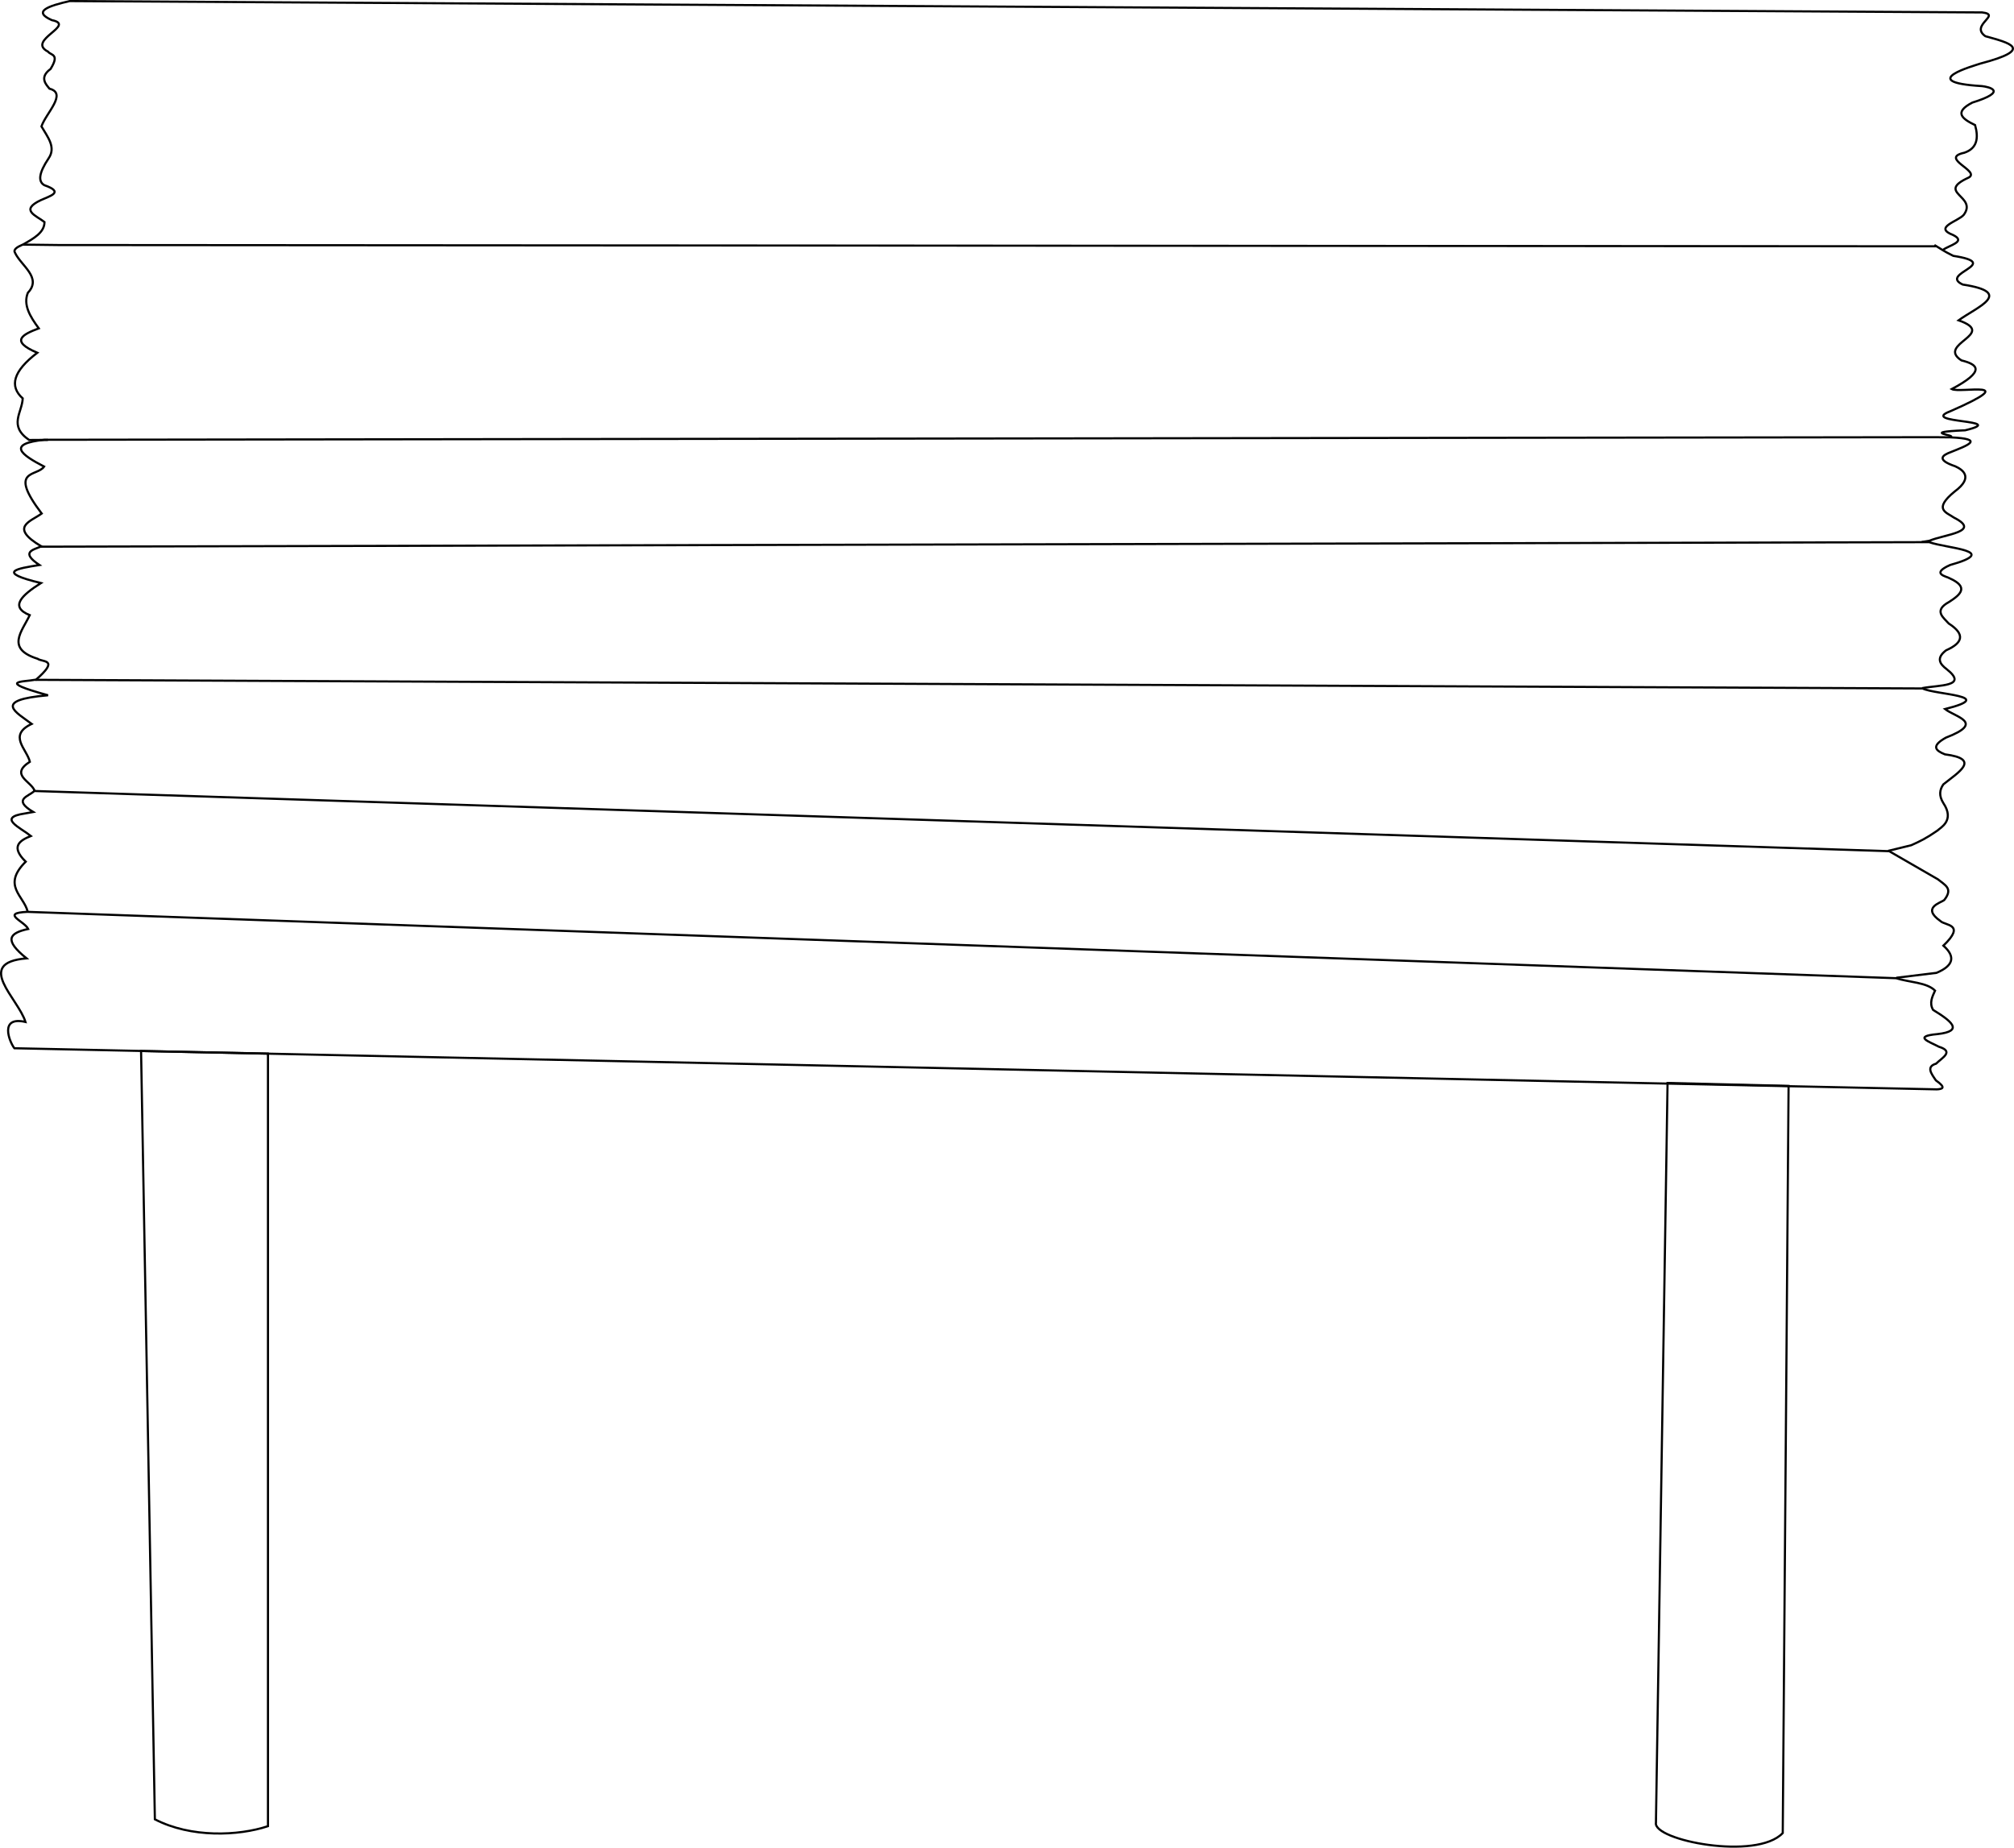
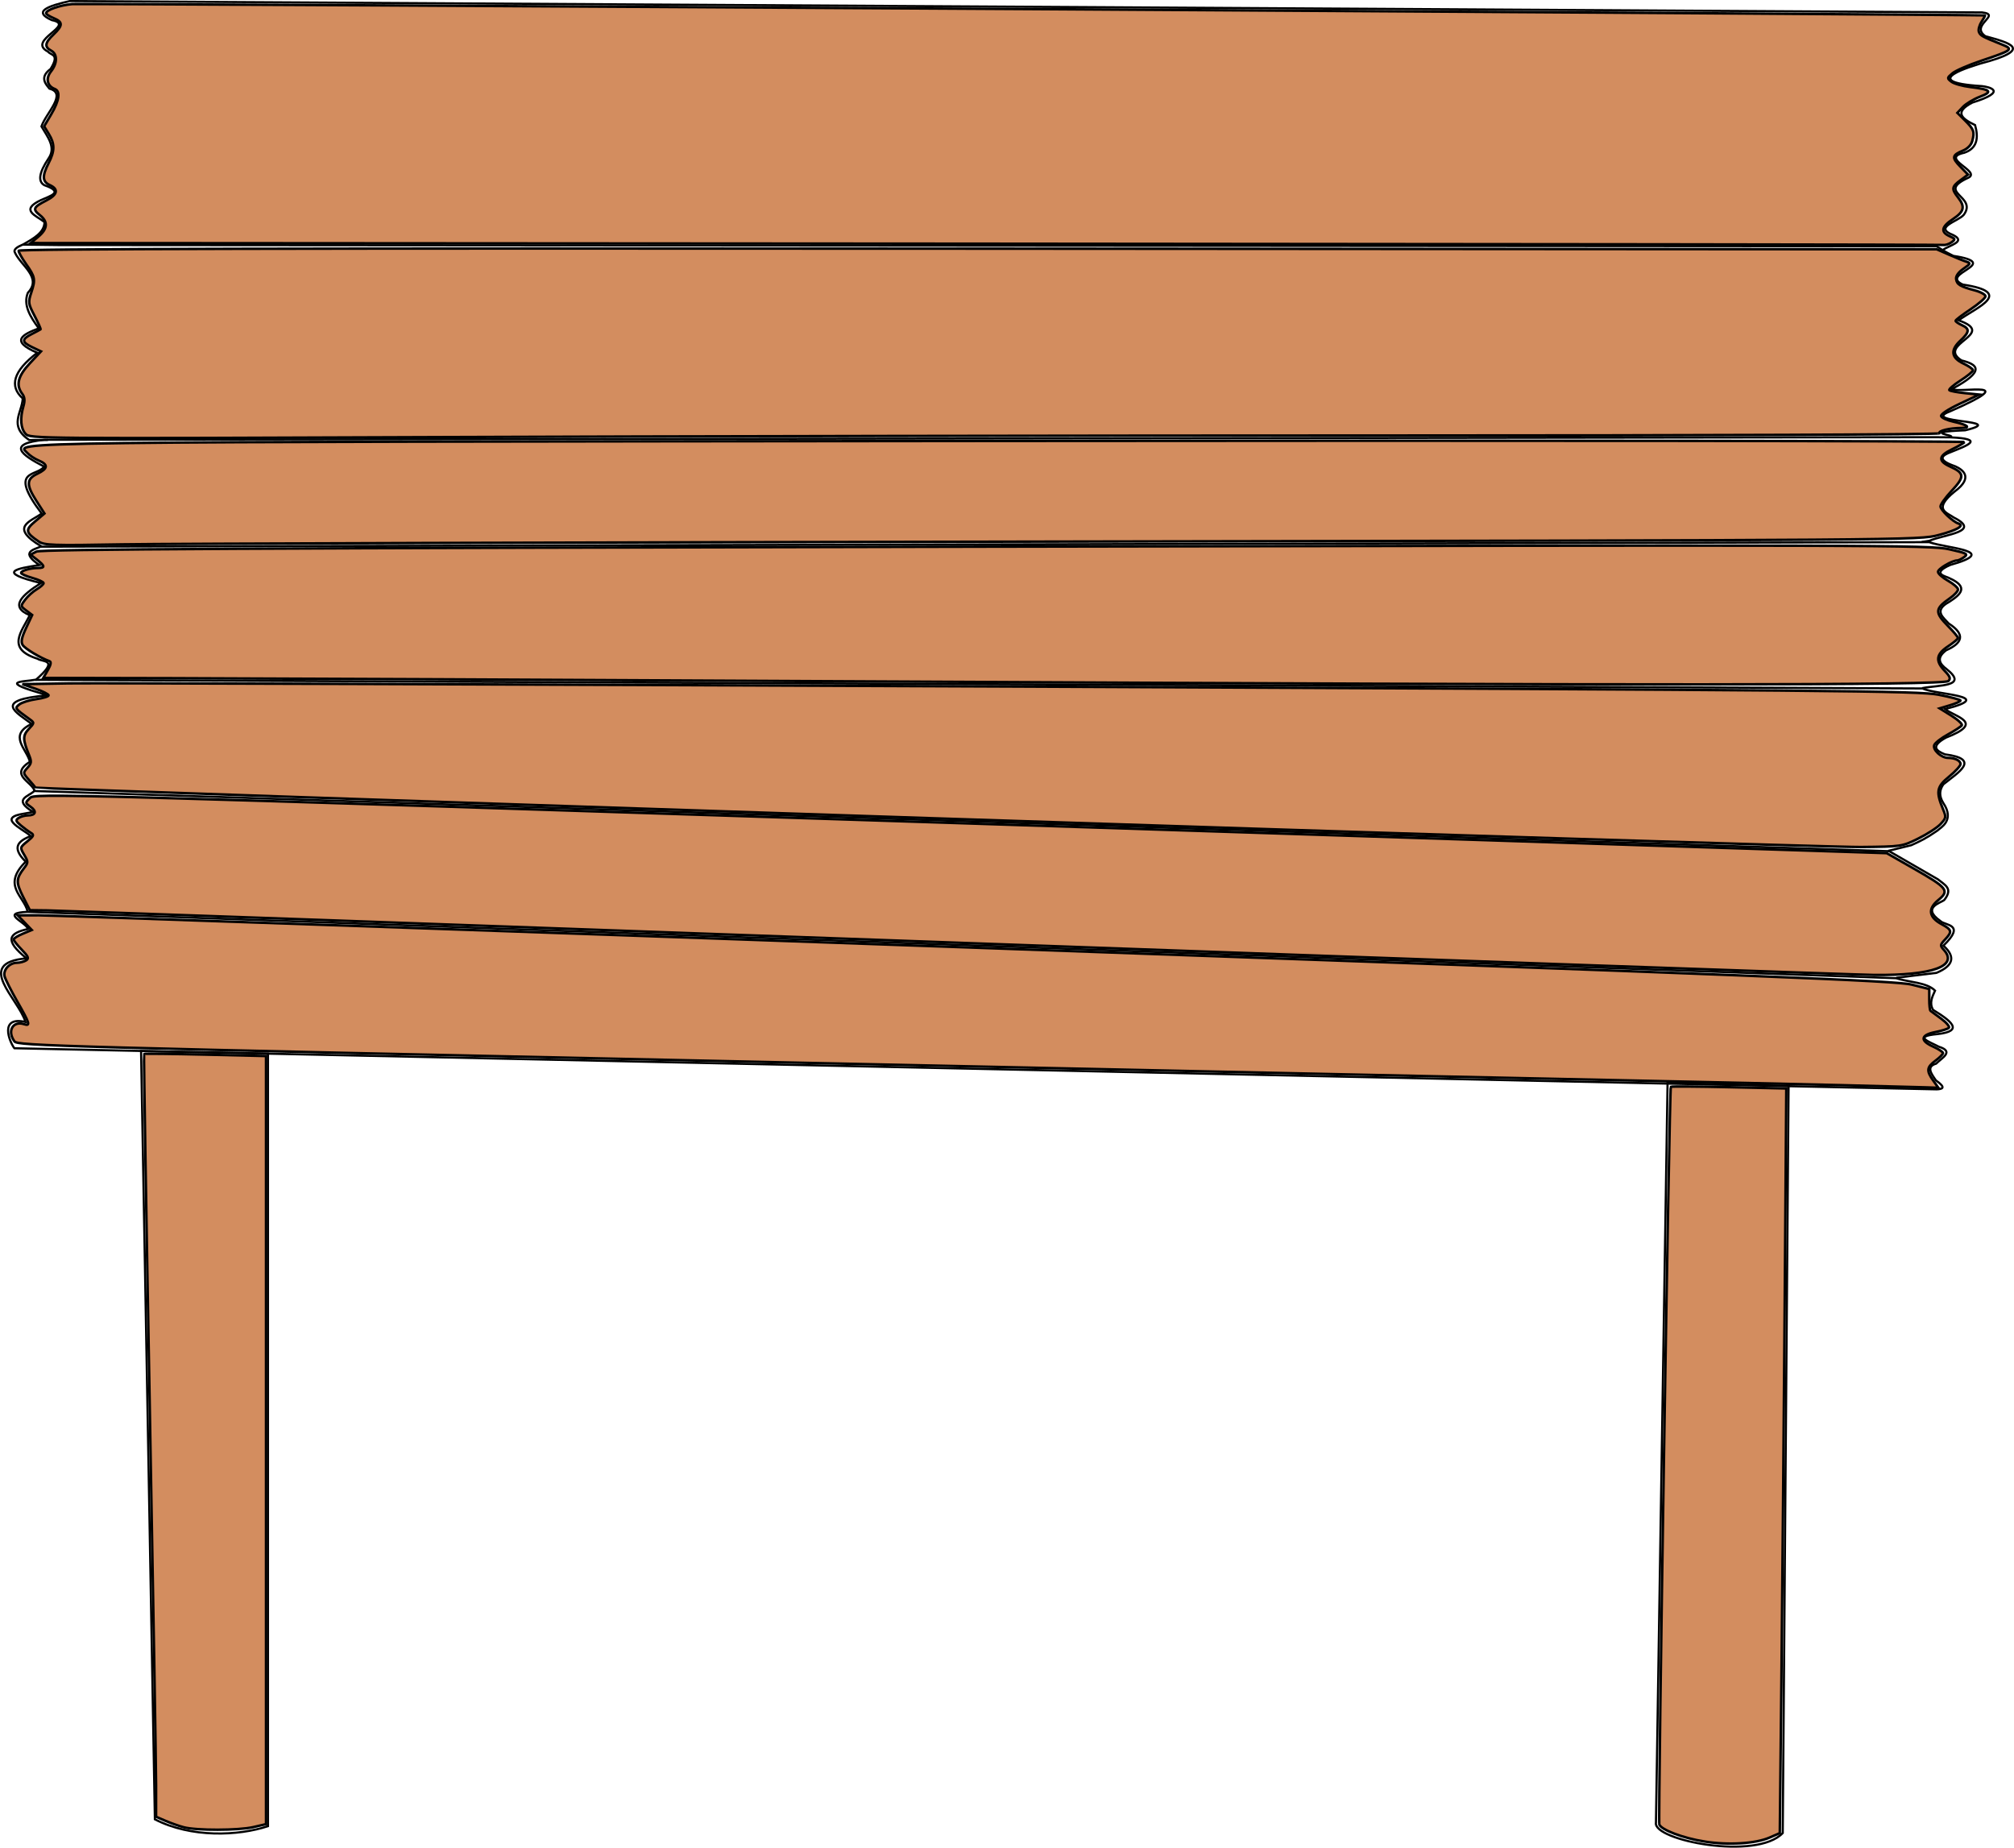
<svg xmlns="http://www.w3.org/2000/svg" preserveAspectRatio="xMinYMin meet" viewBox="0 0 700 642.219" width="100%" height="100%" id="svg3491" version="1.1">
  <defs id="defs3493" />
  <g id="layer1" transform="translate(-23.40865,-300.1861)">
    <path style="fill:none;stroke:#000000;stroke-width:0.747px;stroke-linecap:butt;stroke-linejoin:miter;stroke-opacity:1" d="m 116.546,934.918 c -10.291,3.424 -26.775,4.11 -39.308,-2.382 l -4.8,-267.046 44.108,0.905 z" id="path3451" />
    <path style="fill:none;stroke:#000000;stroke-width:0.747px;stroke-linecap:butt;stroke-linejoin:miter;stroke-opacity:1" d="m 643.032,937.301 c -9.051,9.64 -45.147,2.541 -44.072,-3.573 l 4.038,-257.129 42.061,1.017 z" id="path3453" />
    <path style="fill:none;stroke:#000000;stroke-width:0.747px;stroke-linecap:butt;stroke-linejoin:miter;stroke-opacity:1" d="M 696.634,678.822 28.402,664.529 c -1.76,-2.309 -5.335,-11.249 3.864,-9.134 -2.501,-8.205 -17.988,-20.545 0.368,-22.11 -7.886,-6.342 -6.15,-8.769 0.579,-10.212 -1.209,-2.658 -9.838,-5.537 -0.263,-5.949 l 649.465,23.061 c 4.516,1.439 10.698,1.422 13.549,4.318 -0.993,2.174 -2.072,4.342 -0.67,6.7 6.189,3.81 10.947,7.366 1.489,8.412 -8.687,0.793 -2.648,2.701 0.521,4.392 5.435,1.686 1.071,3.839 -0.968,5.881 -3.546,1.055 -1.677,3.464 -0.075,5.807 3.605,2.551 2.377,3.007 0.372,3.127 z" id="path3455" />
    <path style="fill:none;stroke:#000000;stroke-width:0.747px;stroke-linecap:butt;stroke-linejoin:miter;stroke-opacity:1" d="m 682.489,640.036 13.996,-1.712 c 5.931,-2.503 6.677,-5.626 2.382,-9.455 7.964,-7.628 0.531,-6.908 -1.042,-8.561 -6.63,-4.675 0.069,-6.269 1.34,-7.296 3.207,-4.061 0.213,-5.195 -2.233,-7.221 L 680.032,596.038 35.325,575.118 c -1.94,1.948 -7.729,2.869 -0.372,7.296 l -2.903,0.521 c -9.734,1.436 -1.607,4.875 2.085,7.817 -4.174,1.668 -7.005,3.827 -1.787,8.934 -8.416,8.342 -0.61,11.877 0.67,17.346 l 0.261,0.028" id="path3457" />
    <path style="fill:none;stroke:#000000;stroke-width:0.747px;stroke-linecap:butt;stroke-linejoin:miter;stroke-opacity:1" d="m 35.424,575.01 c -1.149,-3.256 -8.794,-5.492 -1.632,-10.055 -1.082,-4.453 -7.718,-9.191 0.632,-13.16 -5.29,-3.983 -14.003,-8.284 5.685,-9.949 -18.423,-5.05 -8.466,-4.619 -4.632,-5.369 l 656.178,3.001 c 4.255,2.206 26.452,2.46 7.791,7.159 3.554,2.821 14.094,4.644 0.263,9.949 -5.324,2.99 -3.463,4.521 -0.316,5.791 12.65,1.629 4.682,6.225 -0.526,10.423 -1.286,1.828 -1.655,3.906 -0.007,6.535 4.109,6.142 -1.15,8.58 -2.053,9.528 -3.988,2.764 -6.059,3.731 -9.102,5.099 l -7.949,1.948 -0.211,-0.105" id="path3459" />
    <path style="fill:none;stroke:#000000;stroke-width:0.747px;stroke-linecap:butt;stroke-linejoin:miter;stroke-opacity:1" d="m 691.471,539.372 c 5.739,-1.13 16.29,-0.477 8.528,-6.607 -2.486,-1.861 -3.678,-3.895 -0.184,-6.554 5.673,-2.5 6.858,-5.481 0.895,-9.318 -1.85,-2.096 -5.427,-4.479 0.211,-7.528 3.935,-2.546 6.92,-5.139 0.053,-8.212 -0.855,-0.61 -6.745,-1.466 0.211,-4.58 17.845,-5.016 -1.107,-5.735 -7.265,-7.949 l -656.284,1.579" id="path3461" />
    <path style="fill:none;stroke:#000000;stroke-width:0.747px;stroke-linecap:butt;stroke-linejoin:miter;stroke-opacity:1" d="m 35.687,536.635 c 8.637,-7.476 2.569,-6.199 0.79,-7.475 -11.238,-3.538 -5.359,-9.588 -2.737,-15.161 -7.144,-2.908 -2.734,-6.927 3.895,-11.16 -15.916,-3.827 -8.278,-5.052 -0.526,-6.264 -6.629,-4.444 -2.353,-5.253 0.684,-6.475 -11.374,-6.755 -3.754,-8.603 0.105,-11.423 -11.895,-15.655 -1.617,-12.707 0.842,-16.319 -8.02,-4.155 -13.184,-7.939 0.211,-9.318 l 656.757,-0.895 5.58,0.053 c 12.411,0.54 5.712,2.879 0.211,5.106 -2.973,1.088 -5.251,2.649 1.474,4.948 2.318,1.063 6.722,3.677 -0.211,8.791 -7.554,6.199 -2.881,7.201 -0.211,9.054 9.72,4.935 -3.266,5.808 -8.581,8.054 l -2.632,0.421" id="path3463" />
    <path style="fill:none;stroke:#000000;stroke-width:0.747px;stroke-linecap:butt;stroke-linejoin:miter;stroke-opacity:1" d="m 701.287,452.058 c 2.504,-0.583 -11.093,-1.64 5.137,-2.308 15.875,-3.801 -16.403,-2.385 -5.137,-6.626 25.632,-11.237 3.304,-6.151 0.484,-7.705 11.894,-6.324 9.075,-8.554 3.35,-9.976 -8.854,-5.764 12.817,-9.079 -0.968,-13.921 6.226,-4.559 19.687,-9.639 1.452,-12.433 -8.56,-3.908 14.312,-7.241 -3.313,-9.976 -3.6,-1.768 -4.372,-2.508 -6.551,-3.76" id="path3465" />
    <path style="fill:none;stroke:#000000;stroke-width:0.747px;stroke-linecap:butt;stroke-linejoin:miter;stroke-opacity:1" d="m 40.114,453.074 -6.577,0.045 c -7.282,-4.988 -2.435,-9.474 -2.232,-14.462 -4.757,-4.234 -3.303,-9.481 5.062,-15.857 -9.634,-4.097 -5.105,-6.363 0.521,-8.487 -3.009,-4.075 -5.501,-8.163 -3.797,-12.358 5.004,-5.29 -2.324,-9.346 -4.467,-13.921 -0.683,-1.101 0.705,-1.994 2.68,-2.829 l 12.209,0.149 652.822,0.447" id="path3467" />
    <path style="fill:none;stroke:#000000;stroke-width:0.747px;stroke-linecap:butt;stroke-linejoin:miter;stroke-opacity:1" d="m 31.449,385.158 c 3.658,-2.09 7.414,-4.137 7.422,-7.791 -2.845,-2.248 -8.734,-4.124 -1.237,-7.633 3.137,-1.454 8.272,-2.709 1.184,-5.185 -2.186,-1.246 -1.987,-4.138 1.448,-9.265 2.746,-3.908 -0.341,-7.508 -2.448,-11.16 1.554,-4.608 9.081,-11.479 2.792,-13.116 l -0.372,-0.447 c -1.702,-1.976 -2.464,-4.028 0.744,-6.402 3.272,-5.29 0.116,-4.674 -0.893,-6.03 -7.669,-3.953 10.027,-9.188 1.34,-10.944 -6.87,-3.035 -1.215,-4.911 6.179,-6.626 l 664.733,3.946 c 6.952,0.819 -4.434,4.388 1.117,8.264 8.2,2.291 17.448,4.476 -1.787,9.529 -1.498,0.567 -22.979,6.397 0.596,7.817 2.263,0.252 9.491,1.744 -3.35,5.732 -6.619,3.429 -3.422,5.694 0.968,7.817 1.251,4.476 0.763,8.063 -3.722,9.604 -8.895,1.907 5.737,6.359 1.489,8.636 -11.628,5.316 3.229,6.343 -1.712,12.954 -1.963,2.304 -10.674,4.338 -3.722,6.998 4.743,2.332 -1.236,3.535 -3.425,5.137" id="path3469" />
+     <path style="color:#000000;fill:#d38d5f;fill-opacity:1;stroke:#000000;stroke-width:0.869;stroke-linecap:butt;stroke-linejoin:miter;stroke-miterlimit:4;stroke-opacity:1;stroke-dasharray:none;stroke-dashoffset:0;marker:none;visibility:visible;display:inline;overflow:visible;enable-background:accumulate" d="m 63.802,635.095 c -1.672,-0.45 -4.506,-1.451 -6.298,-2.225 l -3.257,-1.408 0.002,-10.943 c 9.42e-4,-6.019 -0.996,-65.616 -2.215,-132.437 -1.219,-66.822 -2.099,-121.61 -1.956,-121.752 0.143,-0.142 9.739,-0.037 21.325,0.233 l 21.065,0.491 0,133.49 0,133.49 -4.409,1.018 c -5.169,1.193 -19.882,1.22 -24.256,0.044 z" id="path5465" transform="translate(23.40865,300.1861)" />
+     <path style="color:#000000;fill:#d38d5f;fill-opacity:1;stroke:#000000;stroke-width:0.869;stroke-linecap:butt;stroke-linejoin:miter;stroke-miterlimit:4;stroke-opacity:1;stroke-dasharray:none;stroke-dashoffset:0;marker:none;visibility:visible;display:inline;overflow:visible;enable-background:accumulate" d="m 592.369,640.061 c -7.393,-1.185 -14.945,-4.034 -15.643,-5.902 -0.49,-1.314 3.486,-255.955 4.004,-256.414 0.191,-0.169 9.298,-0.108 20.239,0.137 l 19.892,0.445 -0.567,75.667 c -0.312,41.617 -0.821,99.853 -1.131,129.413 l -0.564,53.746 -3.56,1.545 c -4.897,2.125 -14.365,2.695 -22.671,1.364 l 0,0 z" id="path5467" transform="translate(23.40865,300.1861)" />
+     <path style="color:#000000;fill:#d38d5f;fill-opacity:1;stroke:#000000;stroke-width:0.869;stroke-linecap:butt;stroke-linejoin:miter;stroke-miterlimit:4;stroke-opacity:1;stroke-dasharray:none;stroke-dashoffset:0;marker:none;visibility:visible;display:inline;overflow:visible;enable-background:accumulate" d="m 640.146,377.172 c -13.377,-0.333 -46.798,-1.075 -74.269,-1.649 -27.471,-0.574 -164.639,-3.502 -304.818,-6.507 C 18.724,363.821 6.13,363.474 5.027,361.965 c -2.606,-3.564 -0.586,-7.229 3.305,-5.994 2.331,0.74 2.065,-0.16 -2.331,-7.874 -2.17,-3.808 -4.153,-7.749 -4.406,-8.758 -0.562,-2.239 1.668,-4.684 4.288,-4.703 1.041,-0.007 2.474,-0.381 3.185,-0.831 1.076,-0.68 0.82,-1.305 -1.52,-3.72 -1.547,-1.596 -2.813,-3.197 -2.813,-3.557 0,-0.36 1.417,-1.246 3.148,-1.97 l 3.148,-1.315 -2.442,-2.549 -2.442,-2.549 7.329,-0.005 c 4.031,-0.003 150.785,5.072 326.12,11.277 276.977,9.802 319.589,11.483 324.872,12.817 l 6.08,1.536 0,3.619 c 0,1.99 0.195,3.765 0.434,3.944 0.239,0.179 1.933,1.43 3.765,2.779 1.832,1.35 3.005,2.765 2.606,3.146 -0.399,0.38 -2.481,1.031 -4.627,1.446 -5.164,0.998 -5.518,2.952 -0.911,5.029 1.93,0.87 3.51,1.903 3.51,2.293 0,0.391 -1.173,1.578 -2.606,2.637 -3.079,2.276 -3.223,3.506 -0.809,6.895 l 1.796,2.523 -4.62,-0.152 c -2.541,-0.084 -15.564,-0.425 -28.941,-0.758 z" id="path5469" transform="translate(23.40865,300.1861)" />
+     <path style="color:#000000;fill:#d38d5f;fill-opacity:1;stroke:#000000;stroke-width:0.869;stroke-linecap:butt;stroke-linejoin:miter;stroke-miterlimit:4;stroke-opacity:1;stroke-dasharray:none;stroke-dashoffset:0;marker:none;visibility:visible;display:inline;overflow:visible;enable-background:accumulate" d="M 332.212,327.645 C 161.893,321.52 19.805,316.475 16.461,316.435 l -6.08,-0.073 -2.379,-4.708 c -2.484,-4.916 -2.437,-6.272 0.344,-9.898 1.504,-1.961 1.508,-2.177 0.069,-4.633 -1.501,-2.563 -1.495,-2.587 1.097,-4.704 2.229,-1.82 2.406,-2.244 1.225,-2.933 -0.76,-0.443 -2.323,-1.595 -3.475,-2.559 -1.784,-1.495 -1.901,-1.883 -0.79,-2.627 0.717,-0.48 2.159,-0.879 3.206,-0.886 2.755,-0.019 3.204,-1.421 0.958,-2.994 -1.935,-1.355 -1.936,-1.371 -0.232,-3.04 1.693,-1.658 5.47,-1.556 323.545,8.742 l 321.832,10.419 9.491,5.423 c 11.673,6.669 12.393,7.601 8.405,10.88 -3.724,3.062 -3.311,5.967 1.193,8.392 3.57,1.922 3.722,2.609 1.181,5.314 -1.762,1.876 -1.789,2.102 -0.434,3.599 5.118,5.655 -3.905,8.909 -24.179,8.721 -5.255,-0.049 -148.907,-5.1 -319.226,-11.225 l 0,0 z" id="path5471" transform="translate(23.40865,300.1861)" />
+     <path style="color:#000000;fill:#d38d5f;fill-opacity:1;stroke:#000000;stroke-width:0.869;stroke-linecap:butt;stroke-linejoin:miter;stroke-miterlimit:4;stroke-opacity:1;stroke-dasharray:none;stroke-dashoffset:0;marker:none;visibility:visible;display:inline;overflow:visible;enable-background:accumulate" d="M 322.449,284.346 C 152.015,278.739 12.468,273.985 12.344,273.781 c -0.124,-0.204 -1.17,-1.441 -2.323,-2.75 -2.055,-2.331 -2.064,-2.416 -0.477,-4.17 1.433,-1.583 1.489,-2.111 0.489,-4.569 -2.141,-5.263 -2.145,-6.668 -0.028,-8.922 1.978,-2.105 1.984,-2.167 0.327,-3.36 -5.252,-3.779 -5.303,-3.853 -3.575,-5.192 0.873,-0.677 3.512,-1.495 5.863,-1.819 2.352,-0.323 4.276,-0.911 4.276,-1.305 0,-0.395 -2.052,-1.433 -4.56,-2.307 l -4.56,-1.59 16.07,-0.274 c 8.838,-0.151 156.985,0.346 329.215,1.103 287.221,1.264 313.775,1.5 320.746,2.849 4.18,0.809 7.601,1.717 7.601,2.017 0,0.3 -1.632,1.034 -3.626,1.631 l -3.626,1.086 4.097,2.55 c 2.253,1.402 3.873,2.912 3.599,3.355 -0.274,0.443 -2.417,1.85 -4.763,3.127 -2.346,1.277 -4.508,2.953 -4.804,3.724 -0.627,1.634 2.416,4.457 4.805,4.457 2.433,0 4.318,0.943 4.318,2.16 0,0.608 -1.795,2.576 -3.989,4.374 -4.336,3.553 -4.622,5.178 -2.021,11.46 1.069,2.582 0.998,2.963 -0.946,5.032 -1.157,1.231 -4.647,3.492 -7.757,5.024 -5.623,2.77 -5.733,2.786 -20.009,2.926 -7.896,0.077 -153.801,-4.446 -324.235,-10.053 l 0,0 z" id="path5473" transform="translate(23.40865,300.1861)" />
+     <path style="color:#000000;fill:#d38d5f;fill-opacity:1;stroke:#000000;stroke-width:0.869;stroke-linecap:butt;stroke-linejoin:miter;stroke-miterlimit:4;stroke-opacity:1;stroke-dasharray:none;stroke-dashoffset:0;marker:none;visibility:visible;display:inline;overflow:visible;enable-background:accumulate" d="M 310.931,236.889 C 197.225,236.295 84.139,235.767 59.627,235.717 l -44.567,-0.092 1.569,-2.73 c 1.046,-1.82 1.246,-2.844 0.598,-3.074 -3.187,-1.131 -8.604,-4.401 -9.356,-5.647 -0.655,-1.086 -0.343,-2.613 1.214,-5.938 l 2.097,-4.477 -2.049,-1.546 c -2.036,-1.535 -2.038,-1.561 -0.401,-3.761 0.907,-1.218 2.724,-2.856 4.037,-3.64 1.314,-0.784 2.389,-1.743 2.389,-2.132 0,-0.389 -1.759,-1.199 -3.909,-1.801 -2.15,-0.602 -3.909,-1.389 -3.909,-1.749 0,-0.781 3.134,-1.697 5.863,-1.714 2.538,-0.015 2.466,-0.663 -0.316,-2.851 l -2.271,-1.786 2.054,-1.063 c 1.602,-0.829 74.201,-1.203 329.971,-1.703 311.232,-0.608 328.268,-0.562 334.793,0.889 6.174,1.374 6.71,1.65 5.257,2.712 -0.89,0.65 -1.972,1.183 -2.406,1.183 -1.8,0 -6.697,2.89 -6.697,3.952 0,0.632 1.564,2.027 3.475,3.101 1.911,1.074 3.475,2.441 3.475,3.037 0,0.596 -1.27,1.971 -2.823,3.056 -5.242,3.661 -5.324,4.878 -0.651,9.645 1.911,1.95 3.475,3.821 3.475,4.16 0,0.338 -1.564,1.65 -3.475,2.914 -4.161,2.754 -4.467,5.053 -1.135,8.531 1.865,1.946 2.12,2.661 1.26,3.522 -1.488,1.489 -105.058,1.538 -366.257,0.173 z" id="path5475" transform="translate(23.40865,300.1861)" />
+     <path style="color:#000000;fill:#d38d5f;fill-opacity:1;stroke:#000000;stroke-width:0.869;stroke-linecap:butt;stroke-linejoin:miter;stroke-miterlimit:4;stroke-opacity:1;stroke-dasharray:none;stroke-dashoffset:0;marker:none;visibility:visible;display:inline;overflow:visible;enable-background:accumulate" d="m 13.421,188.206 c -4.59,-3.126 -4.742,-4.009 -1.201,-6.996 l 3.237,-2.731 -2.755,-4.294 c -3.635,-5.664 -3.574,-7.688 0.285,-9.529 3.708,-1.768 3.861,-3.183 0.497,-4.577 -1.399,-0.579 -3.19,-1.768 -3.981,-2.642 -3.602,-3.98 -17.709,-3.806 338.345,-4.17 184.651,-0.189 335.406,-0.011 335.01,0.394 -0.396,0.406 -2.35,1.521 -4.343,2.479 -4.82,2.316 -5.015,4.086 -0.669,6.045 4.975,2.243 5.057,3.531 0.536,8.365 -2.158,2.307 -3.924,4.764 -3.924,5.458 0,1.257 4.192,5.276 6.202,5.946 2.254,0.751 -0.391,2.301 -6.845,4.011 -6.722,1.781 -7.585,1.787 -305.554,2.274 -164.347,0.269 -310.93,0.704 -325.741,0.967 -24.418,0.434 -27.13,0.34 -29.099,-1.001 z" id="path5477" transform="translate(23.40865,300.1861)" />
+     <path style="color:#000000;fill:#d38d5f;fill-opacity:1;stroke:#000000;stroke-width:0.869;stroke-linecap:butt;stroke-linejoin:miter;stroke-miterlimit:4;stroke-opacity:1;stroke-dasharray:none;stroke-dashoffset:0;marker:none;visibility:visible;display:inline;overflow:visible;enable-background:accumulate" d="m 8.86,150.774 c -1.677,-1.893 -1.94,-5.338 -0.729,-9.56 0.577,-2.013 0.467,-3.185 -0.407,-4.337 -2.283,-3.011 -1.497,-6.171 2.634,-10.587 l 3.887,-4.156 -3.018,-1.439 c -3.753,-1.789 -3.794,-2.766 -0.195,-4.596 1.553,-0.79 2.931,-1.526 3.062,-1.637 0.132,-0.111 -0.808,-2.219 -2.087,-4.686 -2.209,-4.257 -2.265,-4.67 -1.114,-8.158 1.491,-4.517 1.333,-5.353 -1.871,-9.896 -1.403,-1.989 -2.55,-4.042 -2.55,-4.563 0,-0.681 93.379,-0.885 333.341,-0.727 l 333.341,0.219 4.343,1.905 c 2.389,1.048 5.098,2.138 6.021,2.422 1.5,0.462 1.385,0.721 -1.094,2.438 -1.734,1.202 -2.688,2.538 -2.547,3.57 0.26,1.898 1.392,2.584 6.523,3.952 2.03,0.541 3.692,1.459 3.692,2.04 0,0.581 -2.335,2.617 -5.188,4.526 -2.853,1.908 -5.199,3.7 -5.212,3.982 -0.013,0.282 0.953,0.957 2.148,1.502 2.841,1.294 2.739,2.405 -0.498,5.43 -3.556,3.321 -3.177,5.946 1.15,7.979 1.792,0.842 3.257,1.877 3.257,2.302 0,0.424 -1.969,2.035 -4.376,3.579 -2.407,1.545 -4.136,3.049 -3.841,3.343 0.294,0.294 2.752,0.757 5.462,1.029 l 4.927,0.494 -6.801,3.212 c -4.075,1.924 -6.658,3.644 -6.444,4.288 0.196,0.592 2.152,1.467 4.346,1.945 4.87,1.061 6.22,2.172 2.639,2.172 -4.033,0 -8.099,0.99 -7.571,1.843 0.27,0.437 -80.703,0.763 -189.668,0.763 -104.577,0 -254.017,0.253 -332.089,0.561 -140.615,0.556 -141.964,0.545 -143.47,-1.154 z" id="path5479" transform="translate(23.40865,300.1861)" />
+     <path style="color:#000000;fill:#d38d5f;fill-opacity:1;stroke:#000000;stroke-width:0.869;stroke-linecap:butt;stroke-linejoin:miter;stroke-miterlimit:4;stroke-opacity:1;stroke-dasharray:none;stroke-dashoffset:0;marker:none;visibility:visible;display:inline;overflow:visible;enable-background:accumulate" d="M 342.354,84.698 10.684,84.479 13.356,82.231 c 3.24,-2.726 3.401,-5.178 0.491,-7.467 -2.596,-2.042 -2.272,-2.779 2.239,-5.08 3.923,-2.001 4.369,-3.916 1.244,-5.34 -2.625,-1.196 -2.736,-3.148 -0.434,-7.66 2.166,-4.245 2.186,-6.637 0.085,-10.082 l -1.645,-2.698 2.502,-4.251 c 2.775,-4.714 3.222,-7.949 1.205,-8.723 -2.667,-1.023 -3.239,-3.657 -1.323,-6.093 2.267,-2.882 2.286,-6.041 0.044,-7.242 -2.4,-1.285 -2.178,-2.727 0.869,-5.646 3.278,-3.14 3.278,-4.289 0,-5.646 C 17.199,5.71 16.027,4.943 16.027,4.6 c 0,-1.149 4.734,-2.802 9.121,-3.186 3.356,-0.293 663.735,3.626 664.748,3.945 0.13,0.041 -0.401,1.049 -1.181,2.24 -0.78,1.191 -1.191,2.758 -0.913,3.482 0.5,1.302 1.148,1.658 7.923,4.351 4.245,1.687 3.831,2.017 -7.139,5.691 -4.412,1.478 -8.907,3.438 -9.989,4.356 -1.902,1.613 -1.913,1.712 -0.35,2.923 0.889,0.689 3.821,1.519 6.515,1.844 7.249,0.874 7.985,1.622 3.341,3.396 -2.18,0.832 -4.823,2.429 -5.874,3.548 l -1.911,2.034 2.687,2.687 c 3.055,3.055 3.346,3.877 2.503,7.063 -0.373,1.407 -1.611,2.696 -3.239,3.371 -3.83,1.586 -3.975,2.43 -0.952,5.55 l 2.711,2.797 -2.613,1.932 c -3.079,2.277 -3.191,3.042 -0.876,5.986 2.546,3.237 2.152,4.944 -1.737,7.517 -4.022,2.662 -4.401,4.496 -1.228,5.942 2.094,0.954 2.142,1.101 0.703,2.153 -0.849,0.621 -2.154,1.032 -2.898,0.913 -0.745,-0.119 -150.605,-0.315 -333.023,-0.435 l 0,0 z" id="path5481" transform="translate(23.40865,300.1861)" />
  </g>
</svg>
